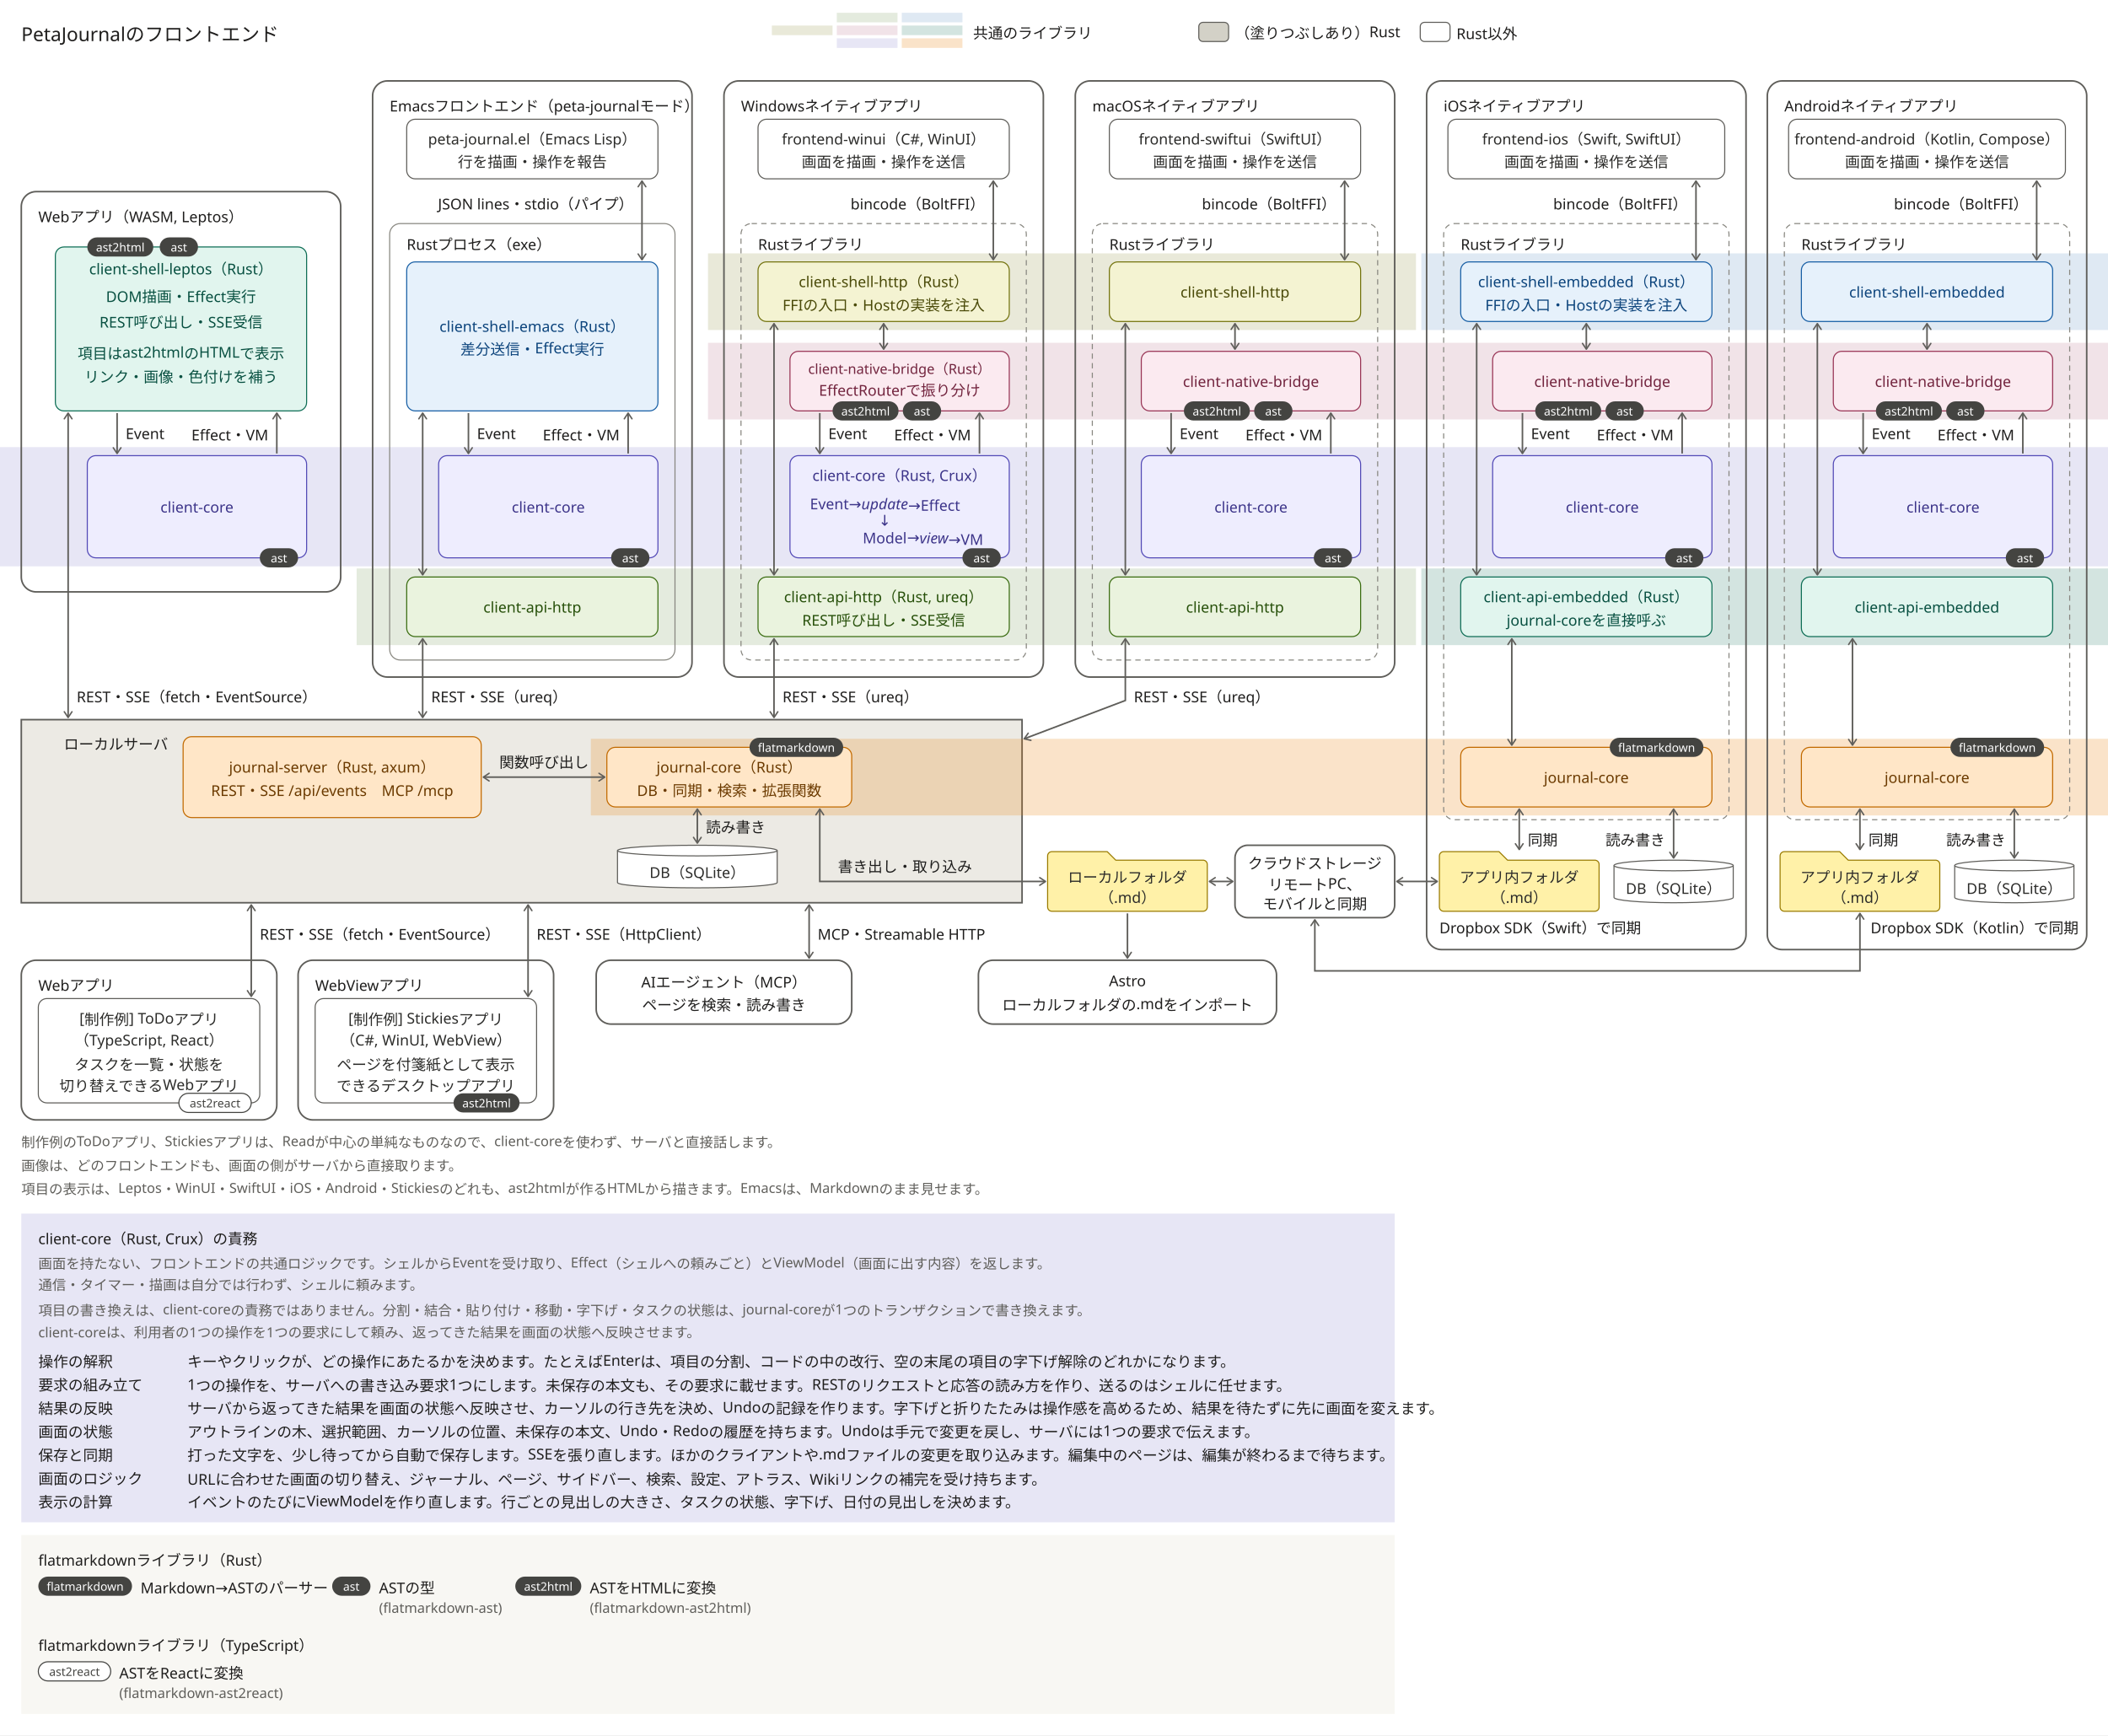
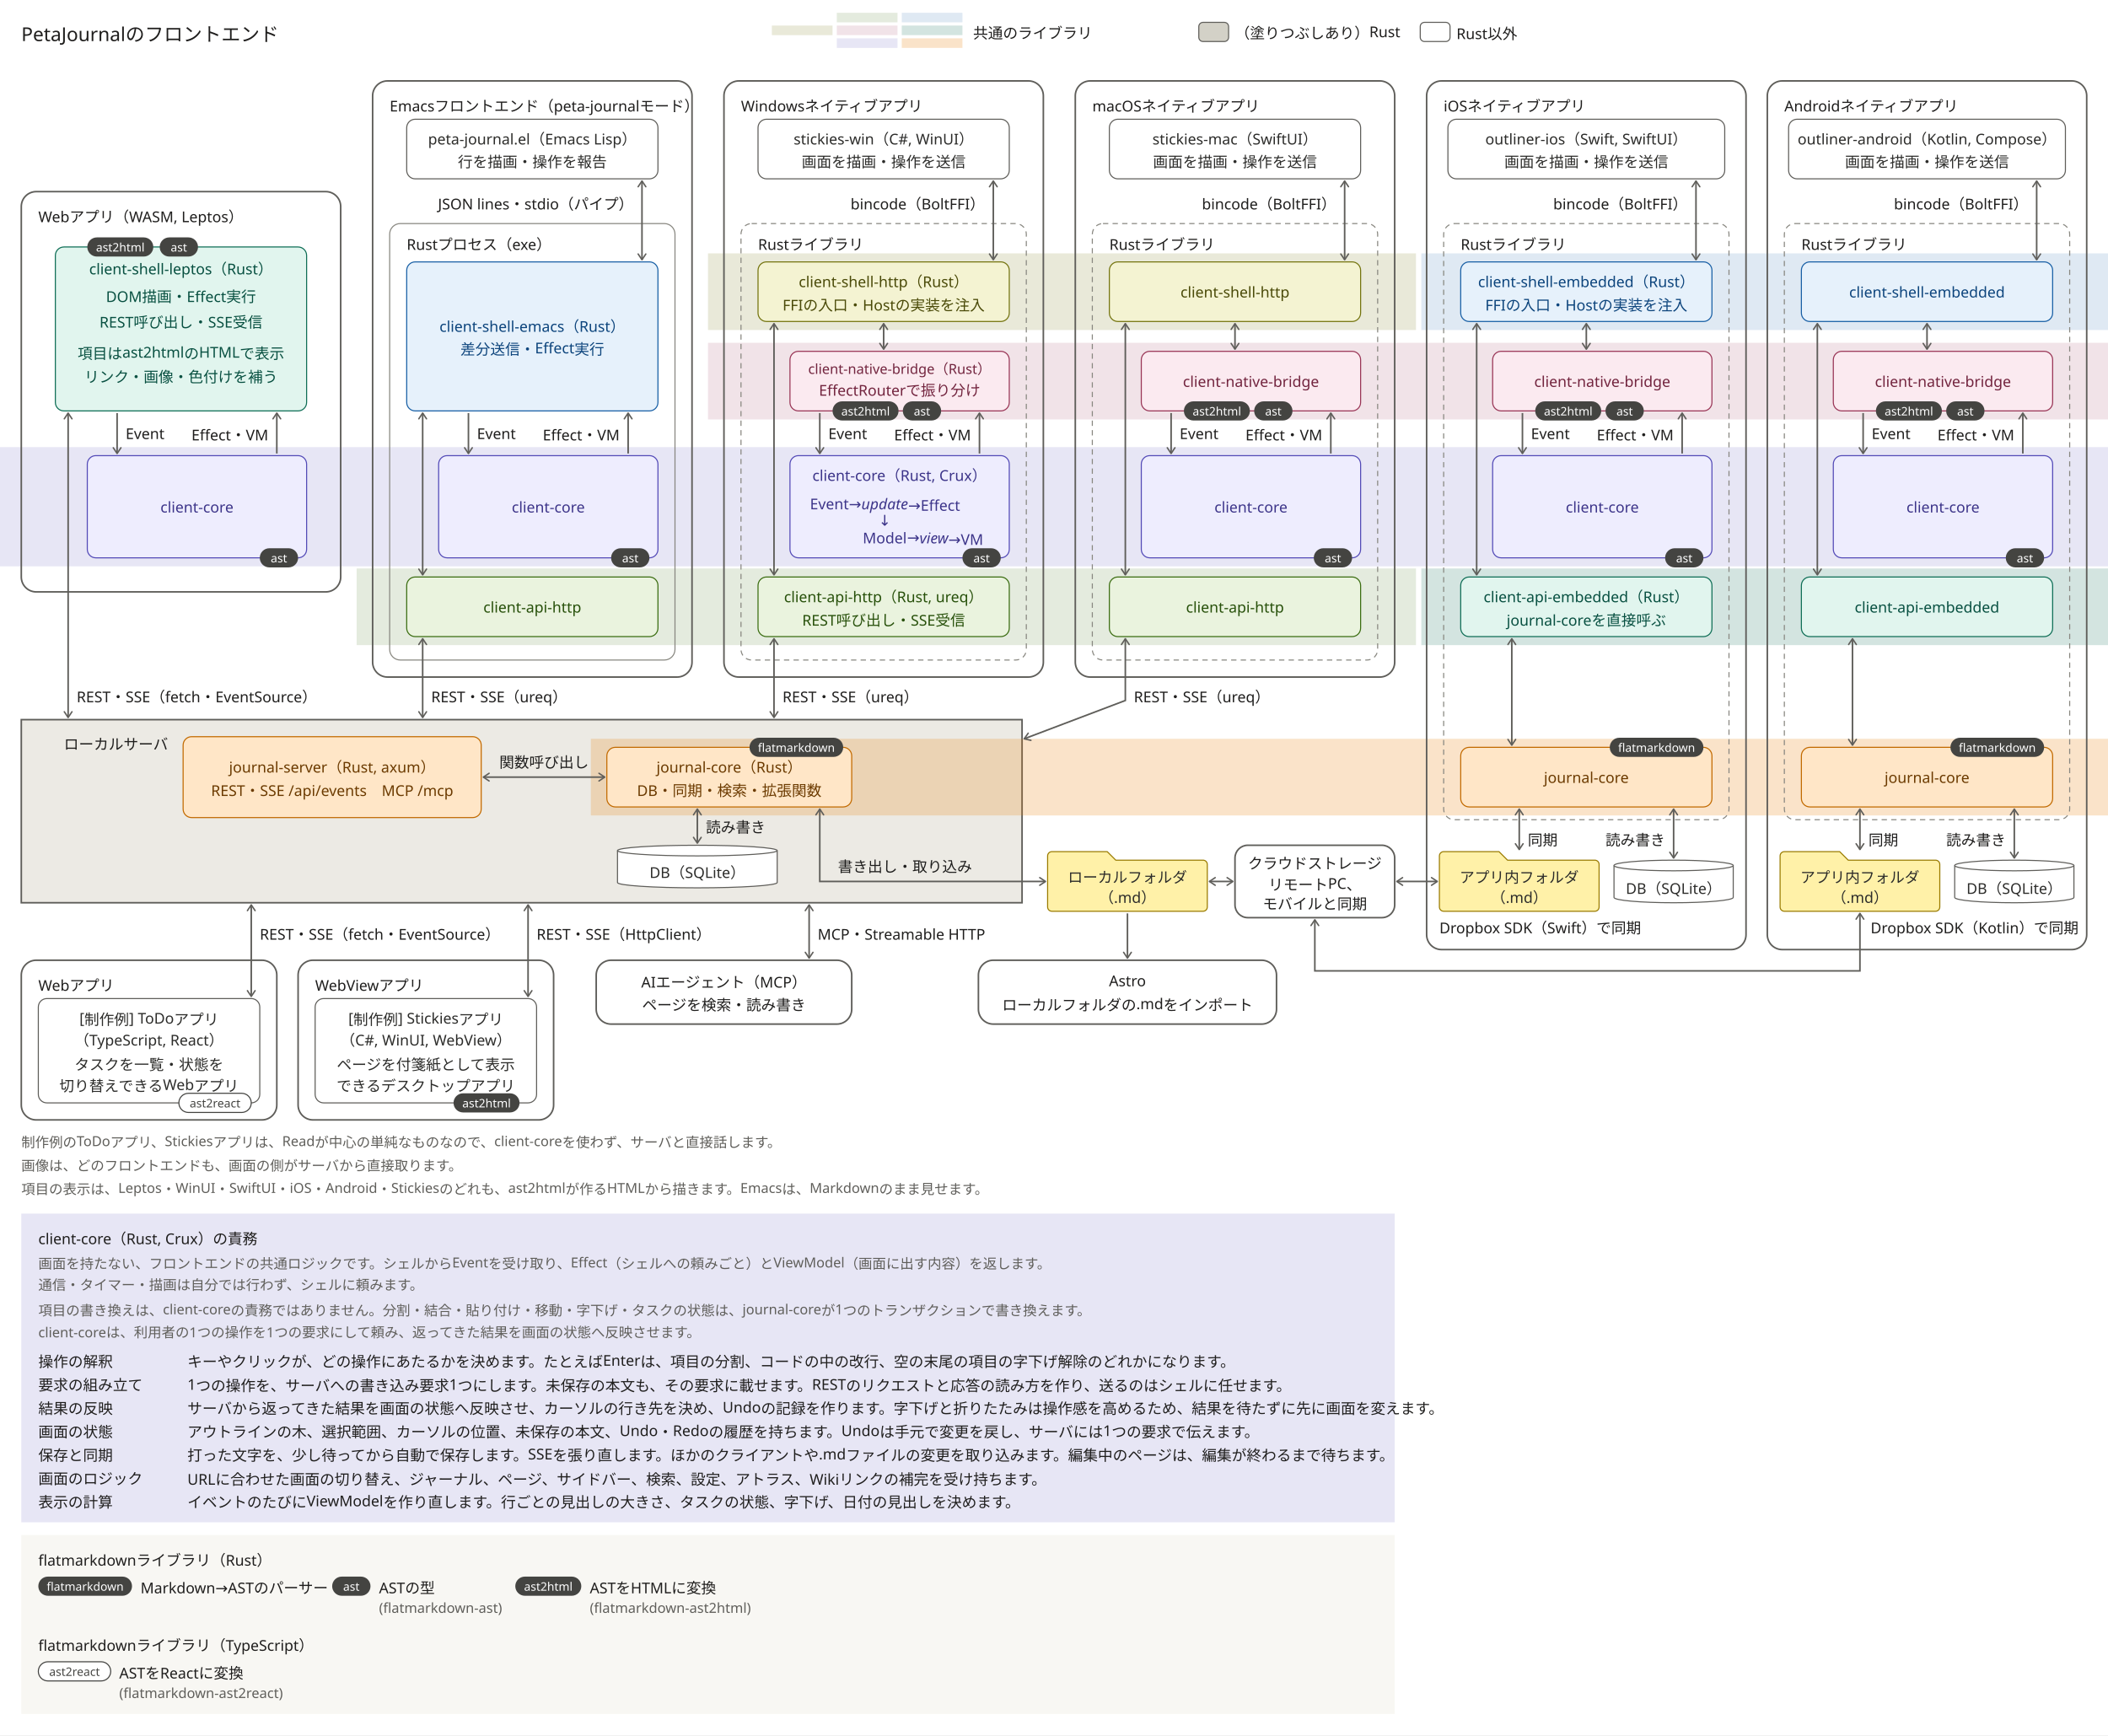
<svg xmlns="http://www.w3.org/2000/svg" width="1980" height="1630" viewBox="0 0 1980 1630" role="img">
  <defs>
    <marker id="arrow" viewBox="0 0 10 10" refX="8" refY="5" markerWidth="6" markerHeight="6" orient="auto-start-reverse">
      <path d="M2 1L8 5L2 9" fill="none" stroke="#5F5E5A" stroke-width="1.5" stroke-linecap="round" stroke-linejoin="round" />
    </marker>
    <style>
text { font-family: "Hiragino Sans", "Yu Gothic UI", "Meiryo", "Noto Sans JP", sans-serif; font-size: 14px; fill: #1F1E1D; }
.th { font-weight: 500; }
.note { font-size: 13px; fill: #5F5E5A; }
.arr { stroke: #5F5E5A; stroke-width: 1.5; fill: none; }
.frame { fill: none; stroke: #5F5E5A; stroke-width: 1.5; }
.inner { fill: none; stroke: #888780; stroke-width: 1; stroke-dasharray: 5 4; }
.teal rect { fill: #E1F5EE; stroke: #0F6E56; stroke-width: 1; }
.teal text { fill: #085041; }
.purple rect { fill: #EEEDFE; stroke: #534AB7; stroke-width: 1; }
.purple text { fill: #3C3489; }
.coral rect { fill: #FFE6C7; stroke: #C26A00; stroke-width: 1; }
.coral text { fill: #6B3A00; }
.gray rect { fill: #F1EFE8; stroke: #5F5E5A; stroke-width: 1; }
.gray text { fill: #2C2C2A; }
.blue rect { fill: #E6F1FB; stroke: #185FA5; stroke-width: 1; }
.blue text { fill: #0C447C; }
.pink rect { fill: #FBEAF0; stroke: #993556; stroke-width: 1; }
.pink text { fill: #72243E; }
.green rect { fill: #EAF3DE; stroke: #3B6D11; stroke-width: 1; }
.green text { fill: #27500A; }
.olive rect { fill: #F4F3D2; stroke: #74740F; stroke-width: 1; }
.olive text { fill: #4A4A08; }
.other rect { fill: #FFFFFF; }
.store path { fill: #FFFFFF; stroke: #5F5E5A; stroke-width: 1; stroke-linejoin: round; }
.store path.folder { fill: #FFF1A8; stroke: #9A7B00; }
.chip rect { fill: #444441; stroke: none; }
.chip text { fill: #FFFFFF; font-size: 11px; font-weight: 500; }
.wip rect { stroke-dasharray: 5 4; }
.badge rect { fill: #FAEEDA; stroke: #BA7517; stroke-width: 1; }
.badge text { fill: #854F0B; font-size: 12px; font-weight: 500; }
</style>
  </defs>
  <rect x="0" y="0" width="1980" height="1630" fill="#FFFFFF" />
  <rect x="0" y="420" width="1980" height="112" fill="#534AB7" fill-opacity="0.14" />
  <rect x="665" y="238" width="665" height="72" fill="#74740F" fill-opacity="0.16" />
  <rect x="1335" y="238" width="645" height="72" fill="#185FA5" fill-opacity="0.14" />
  <rect x="665" y="322" width="1315" height="72" fill="#993556" fill-opacity="0.14" />
  <rect x="335" y="534" width="995" height="72" fill="#3B6D11" fill-opacity="0.14" />
  <rect x="1335" y="534" width="645" height="72" fill="#0F6E56" fill-opacity="0.18" />
  <rect class="frame" x="20" y="676" width="940" height="172" style="fill:#ECEAE4" />
  <rect x="555" y="694" width="1425" height="72" fill="#E8830C" fill-opacity="0.22" />
  <text class="th" x="20" y="30" dominant-baseline="central" style="font-size:18px">PetaJournalのフロントエンド</text>
  <rect x="725" y="24" width="57" height="9" fill="#74740F" fill-opacity="0.16" />
  <rect x="786" y="12" width="57" height="9" fill="#3B6D11" fill-opacity="0.14" />
  <rect x="786" y="24" width="57" height="9" fill="#993556" fill-opacity="0.14" />
  <rect x="786" y="36" width="57" height="9" fill="#534AB7" fill-opacity="0.14" />
  <rect x="847" y="12" width="57" height="9" fill="#185FA5" fill-opacity="0.14" />
  <rect x="847" y="24" width="57" height="9" fill="#0F6E56" fill-opacity="0.18" />
  <rect x="847" y="36" width="57" height="9" fill="#E8830C" fill-opacity="0.22" />
  <text x="914" y="30" dominant-baseline="central">共通のライブラリ</text>
  <g class="gray">
    <rect x="1126" y="21" width="28" height="18" rx="4" style="fill:#D3D1C7" />
    <text x="1160" y="30" dominant-baseline="central" style="fill:#1F1E1D">（塗りつぶしあり）Rust</text>
  </g>
  <g class="gray other">
    <rect x="1334" y="21" width="28" height="18" rx="4" />
    <text x="1368" y="30" dominant-baseline="central" style="fill:#1F1E1D">Rust以外</text>
  </g>
  <g transform="translate(0,56)">
    <rect class="frame" x="20" y="124" width="300" height="376" rx="14" />
    <text class="th" x="36" y="146" dominant-baseline="central">Webアプリ（WASM, Leptos）</text>
    <rect class="frame" x="350" y="20" width="300" height="560" rx="14" />
    <text class="th" x="366" y="42" dominant-baseline="central">Emacsフロントエンド（peta-journalモード）</text>
    <rect class="inner" x="366" y="154" width="268" height="410" rx="10" style="stroke-dasharray:none" />
    <text x="382" y="172" dominant-baseline="central">Rustプロセス（exe）</text>
    <rect class="frame" x="680" y="20" width="300" height="560" rx="14" />
    <text class="th" x="696" y="42" dominant-baseline="central">Windowsネイティブアプリ</text>
    <rect class="inner" x="696" y="154" width="268" height="410" rx="10" />
    <text x="712" y="172" dominant-baseline="central">Rustライブラリ</text>
    <g class="teal">
      <rect x="52" y="176" width="236" height="154" rx="8" />
      <text class="th" x="170" y="195" text-anchor="middle" dominant-baseline="central">client-shell-leptos（Rust）</text>
      <text x="170" y="221" text-anchor="middle" dominant-baseline="central">DOM描画・Effect実行</text>
      <text x="170" y="245" text-anchor="middle" dominant-baseline="central">REST呼び出し・SSE受信</text>
      <text x="170" y="275" text-anchor="middle" dominant-baseline="central">項目はast2htmlのHTMLで表示</text>
      <text x="170" y="297" text-anchor="middle" dominant-baseline="central">リンク・画像・色付けを補う</text>
    </g>
    <g class="purple">
      <rect x="82" y="372" width="206" height="96" rx="8" />
      <text class="th" x="185" y="420" text-anchor="middle" dominant-baseline="central">client-core</text>
    </g>
    <g class="gray other">
      <rect x="382" y="56" width="236" height="56" rx="8" />
      <text class="th" x="500" y="73" text-anchor="middle" dominant-baseline="central">peta-journal.el（Emacs Lisp）</text>
      <text x="500" y="95" text-anchor="middle" dominant-baseline="central">行を描画・操作を報告</text>
    </g>
    <g class="blue">
      <rect x="382" y="190" width="236" height="140" rx="8" />
      <text class="th" x="500" y="249" text-anchor="middle" dominant-baseline="central">client-shell-emacs（Rust）</text>
      <text x="500" y="271" text-anchor="middle" dominant-baseline="central">差分送信・Effect実行</text>
    </g>
    <g class="purple">
      <rect x="412" y="372" width="206" height="96" rx="8" />
      <text class="th" x="515" y="420" text-anchor="middle" dominant-baseline="central">client-core</text>
    </g>
    <g class="green">
      <rect x="382" y="486" width="236" height="56" rx="8" />
      <text class="th" x="500" y="514" text-anchor="middle" dominant-baseline="central">client-api-http</text>
    </g>
    <g class="gray other">
      <rect x="712" y="56" width="236" height="56" rx="8" />
-       <text class="th" x="830" y="73" text-anchor="middle" dominant-baseline="central">frontend-winui（C#, WinUI）</text>
+       <text class="th" x="830" y="73" text-anchor="middle" dominant-baseline="central">stickies-win（C#, WinUI）</text>
      <text x="830" y="95" text-anchor="middle" dominant-baseline="central">画面を描画・操作を送信</text>
    </g>
    <g class="olive">
      <rect x="712" y="190" width="236" height="56" rx="8" />
      <text class="th" x="830" y="207" text-anchor="middle" dominant-baseline="central">client-shell-http（Rust）</text>
      <text x="830" y="229" text-anchor="middle" dominant-baseline="central">FFIの入口・Hostの実装を注入</text>
    </g>
    <g class="pink">
      <rect x="742" y="274" width="206" height="56" rx="8" />
      <text class="th" x="845" y="289" text-anchor="middle" dominant-baseline="central" style="font-size:13px">client-native-bridge（Rust）</text>
      <text x="845" y="309" text-anchor="middle" dominant-baseline="central">EffectRouterで振り分け</text>
    </g>
    <g class="purple">
      <rect x="742" y="372" width="206" height="96" rx="8" />
      <text class="th" x="845" y="389" text-anchor="middle" dominant-baseline="central">client-core（Rust, Crux）</text>
      <text x="809" y="417" text-anchor="end" dominant-baseline="central">Event→</text>
      <text x="831" y="417" text-anchor="middle" dominant-baseline="central" font-style="italic">update</text>
      <text x="853" y="417" dominant-baseline="central">→Effect</text>
      <text x="831" y="433" text-anchor="middle" dominant-baseline="central">↓</text>
      <text x="831" y="449" text-anchor="middle" dominant-baseline="central">Model</text>
      <text x="852" y="449" dominant-baseline="central">→<tspan font-style="italic">view</tspan>→VM</text>
    </g>
    <g class="green">
      <rect x="712" y="486" width="236" height="56" rx="8" />
      <text class="th" x="830" y="503" text-anchor="middle" dominant-baseline="central">client-api-http（Rust, ureq）</text>
      <text x="830" y="525" text-anchor="middle" dominant-baseline="central">REST呼び出し・SSE受信</text>
    </g>
    <line class="arr" x1="110" y1="332" x2="110" y2="370" marker-end="url(#arrow)" />
    <text x="118" y="351" dominant-baseline="central">Event</text>
    <line class="arr" x1="260" y1="370" x2="260" y2="332" marker-end="url(#arrow)" />
    <text x="252" y="351" text-anchor="end" dominant-baseline="central">Effect・VM</text>
    <line class="arr" x1="397" y1="332" x2="397" y2="484" marker-start="url(#arrow)" marker-end="url(#arrow)" />
    <line class="arr" x1="440" y1="332" x2="440" y2="370" marker-end="url(#arrow)" />
    <text x="448" y="351" dominant-baseline="central">Event</text>
    <line class="arr" x1="590" y1="370" x2="590" y2="332" marker-end="url(#arrow)" />
    <text x="582" y="351" text-anchor="end" dominant-baseline="central">Effect・VM</text>
    <line class="arr" x1="830" y1="248" x2="830" y2="272" marker-start="url(#arrow)" marker-end="url(#arrow)" />
    <line class="arr" x1="727" y1="248" x2="727" y2="484" marker-start="url(#arrow)" marker-end="url(#arrow)" />
    <line class="arr" x1="770" y1="332" x2="770" y2="370" marker-end="url(#arrow)" />
    <text x="778" y="351" dominant-baseline="central">Event</text>
    <line class="arr" x1="920" y1="370" x2="920" y2="332" marker-end="url(#arrow)" />
    <text x="912" y="351" text-anchor="end" dominant-baseline="central">Effect・VM</text>
    <line class="arr" x1="603" y1="114" x2="603" y2="188" marker-start="url(#arrow)" marker-end="url(#arrow)" />
    <text x="595" y="134" text-anchor="end" dominant-baseline="central">JSON lines・stdio（パイプ）</text>
    <line class="arr" x1="933" y1="114" x2="933" y2="188" marker-start="url(#arrow)" marker-end="url(#arrow)" />
    <text x="925" y="134" text-anchor="end" dominant-baseline="central">bincode（BoltFFI）</text>
    <line class="arr" x1="64" y1="332" x2="64" y2="618" marker-start="url(#arrow)" marker-end="url(#arrow)" />
    <text x="72" y="597" dominant-baseline="central">REST・SSE（fetch・EventSource）</text>
    <line class="arr" x1="397" y1="544" x2="397" y2="618" marker-start="url(#arrow)" marker-end="url(#arrow)" />
    <text x="405" y="597" dominant-baseline="central">REST・SSE（ureq）</text>
    <line class="arr" x1="727" y1="544" x2="727" y2="618" marker-start="url(#arrow)" marker-end="url(#arrow)" />
    <text x="735" y="597" dominant-baseline="central">REST・SSE（ureq）</text>
    <rect class="frame" x="1010" y="20" width="300" height="560" rx="14" />
    <text class="th" x="1026" y="42" dominant-baseline="central">macOSネイティブアプリ</text>
    <rect class="inner" x="1026" y="154" width="268" height="410" rx="10" />
    <text x="1042" y="172" dominant-baseline="central">Rustライブラリ</text>
    <g class="gray other">
      <rect x="1042" y="56" width="236" height="56" rx="8" />
-       <text class="th" x="1160" y="73" text-anchor="middle" dominant-baseline="central">frontend-swiftui（SwiftUI）</text>
+       <text class="th" x="1160" y="73" text-anchor="middle" dominant-baseline="central">stickies-mac（SwiftUI）</text>
      <text x="1160" y="95" text-anchor="middle" dominant-baseline="central">画面を描画・操作を送信</text>
    </g>
    <g class="olive">
      <rect x="1042" y="190" width="236" height="56" rx="8" />
      <text class="th" x="1160" y="218" text-anchor="middle" dominant-baseline="central">client-shell-http</text>
    </g>
    <g class="pink">
      <rect x="1072" y="274" width="206" height="56" rx="8" />
      <text class="th" x="1175" y="302" text-anchor="middle" dominant-baseline="central">client-native-bridge</text>
    </g>
    <g class="purple">
      <rect x="1072" y="372" width="206" height="96" rx="8" />
      <text class="th" x="1175" y="420" text-anchor="middle" dominant-baseline="central">client-core</text>
    </g>
    <g class="green">
      <rect x="1042" y="486" width="236" height="56" rx="8" />
      <text class="th" x="1160" y="514" text-anchor="middle" dominant-baseline="central">client-api-http</text>
    </g>
    <line class="arr" x1="1160" y1="248" x2="1160" y2="272" marker-start="url(#arrow)" marker-end="url(#arrow)" />
    <line class="arr" x1="1057" y1="248" x2="1057" y2="484" marker-start="url(#arrow)" marker-end="url(#arrow)" />
    <line class="arr" x1="1100" y1="332" x2="1100" y2="370" marker-end="url(#arrow)" />
    <text x="1108" y="351" dominant-baseline="central">Event</text>
    <line class="arr" x1="1250" y1="370" x2="1250" y2="332" marker-end="url(#arrow)" />
    <text x="1242" y="351" text-anchor="end" dominant-baseline="central">Effect・VM</text>
    <line class="arr" x1="1263" y1="114" x2="1263" y2="188" marker-start="url(#arrow)" marker-end="url(#arrow)" />
    <text x="1255" y="134" text-anchor="end" dominant-baseline="central">bincode（BoltFFI）</text>
    <path class="arr" d="M1057 544V602L962 638" marker-start="url(#arrow)" marker-end="url(#arrow)" />
    <text x="1065" y="597" dominant-baseline="central">REST・SSE（ureq）</text>
    <g class="chip">
      <rect x="1234" y="459" width="36" height="18" rx="9" />
      <text x="1252" y="468" text-anchor="middle" dominant-baseline="central">ast</text>
      <rect x="1112" y="321" width="62" height="18" rx="9" />
      <text x="1143" y="330" text-anchor="middle" dominant-baseline="central">ast2html</text>
      <rect x="1178" y="321" width="36" height="18" rx="9" />
      <text x="1196" y="330" text-anchor="middle" dominant-baseline="central">ast</text>
    </g>
    <rect class="frame" x="1340" y="20" width="300" height="816" rx="14" />
    <text class="th" x="1356" y="42" dominant-baseline="central">iOSネイティブアプリ</text>
    <rect class="inner" x="1356" y="154" width="268" height="560" rx="10" />
    <text x="1372" y="172" dominant-baseline="central">Rustライブラリ</text>
    <g class="gray other">
      <rect x="1360" y="56" width="260" height="56" rx="8" />
-       <text class="th" x="1490" y="73" text-anchor="middle" dominant-baseline="central">frontend-ios（Swift, SwiftUI）</text>
+       <text class="th" x="1490" y="73" text-anchor="middle" dominant-baseline="central">outliner-ios（Swift, SwiftUI）</text>
      <text x="1490" y="95" text-anchor="middle" dominant-baseline="central">画面を描画・操作を送信</text>
    </g>
    <g class="blue">
      <rect x="1372" y="190" width="236" height="56" rx="8" />
      <text class="th" x="1490" y="207" text-anchor="middle" dominant-baseline="central">client-shell-embedded（Rust）</text>
      <text x="1490" y="229" text-anchor="middle" dominant-baseline="central">FFIの入口・Hostの実装を注入</text>
    </g>
    <g class="pink">
      <rect x="1402" y="274" width="206" height="56" rx="8" />
      <text class="th" x="1505" y="302" text-anchor="middle" dominant-baseline="central">client-native-bridge</text>
    </g>
    <g class="purple">
      <rect x="1402" y="372" width="206" height="96" rx="8" />
      <text class="th" x="1505" y="420" text-anchor="middle" dominant-baseline="central">client-core</text>
    </g>
    <g class="teal">
      <rect x="1372" y="486" width="236" height="56" rx="8" />
      <text class="th" x="1490" y="503" text-anchor="middle" dominant-baseline="central">client-api-embedded（Rust）</text>
      <text x="1490" y="525" text-anchor="middle" dominant-baseline="central">journal-coreを直接呼ぶ</text>
    </g>
    <line class="arr" x1="1490" y1="248" x2="1490" y2="272" marker-start="url(#arrow)" marker-end="url(#arrow)" />
    <line class="arr" x1="1387" y1="248" x2="1387" y2="484" marker-start="url(#arrow)" marker-end="url(#arrow)" />
    <line class="arr" x1="1430" y1="332" x2="1430" y2="370" marker-end="url(#arrow)" />
    <text x="1438" y="351" dominant-baseline="central">Event</text>
    <line class="arr" x1="1580" y1="370" x2="1580" y2="332" marker-end="url(#arrow)" />
    <text x="1572" y="351" text-anchor="end" dominant-baseline="central">Effect・VM</text>
    <line class="arr" x1="1593" y1="114" x2="1593" y2="188" marker-start="url(#arrow)" marker-end="url(#arrow)" />
    <text x="1585" y="134" text-anchor="end" dominant-baseline="central">bincode（BoltFFI）</text>
    <line class="arr" x1="1420" y1="544" x2="1420" y2="644" marker-start="url(#arrow)" marker-end="url(#arrow)" />
    <g class="chip">
      <rect x="1564" y="459" width="36" height="18" rx="9" />
      <text x="1582" y="468" text-anchor="middle" dominant-baseline="central">ast</text>
      <rect x="1442" y="321" width="62" height="18" rx="9" />
      <text x="1473" y="330" text-anchor="middle" dominant-baseline="central">ast2html</text>
      <rect x="1508" y="321" width="36" height="18" rx="9" />
      <text x="1526" y="330" text-anchor="middle" dominant-baseline="central">ast</text>
    </g>
    <g transform="translate(0,80)">
      <g class="coral">
        <rect x="1372" y="566" width="236" height="56" rx="8" />
        <text class="th" x="1490" y="594" text-anchor="middle" dominant-baseline="central">journal-core</text>
      </g>
      <g class="gray store">
        <path class="folder" d="M1356 664H1408L1416 672H1498a4 4 0 0 1 4 4V716a4 4 0 0 1 -4 4H1356a4 4 0 0 1 -4 -4V668a4 4 0 0 1 4 -4Z" />
        <text class="th" x="1427" y="687" text-anchor="middle" dominant-baseline="central">アプリ内フォルダ</text>
        <text class="th" x="1427" y="706" text-anchor="middle" dominant-baseline="central">（.md）</text>
        <path d="M1516 677a56 5 0 0 1 112 0V707a56 5 0 0 1 -112 0Z" />
        <path d="M1516 677a56 5 0 0 0 112 0" style="fill:none" />
        <text class="th" x="1572" y="697" text-anchor="middle" dominant-baseline="central">DB（SQLite）</text>
      </g>
      <line class="arr" x1="1427" y1="624" x2="1427" y2="662" marker-start="url(#arrow)" marker-end="url(#arrow)" />
      <text x="1435" y="652" dominant-baseline="central">同期</text>
      <line class="arr" x1="1572" y1="624" x2="1572" y2="670" marker-start="url(#arrow)" marker-end="url(#arrow)" />
      <text x="1564" y="652" text-anchor="end" dominant-baseline="central">読み書き</text>
      <line class="arr" x1="1312" y1="692" x2="1350" y2="692" marker-start="url(#arrow)" marker-end="url(#arrow)" />
      <text x="1352" y="734" dominant-baseline="central">Dropbox SDK（Swift）で同期</text>
      <g class="chip">
        <rect x="1512" y="557" width="88" height="18" rx="9" />
        <text x="1556" y="566" text-anchor="middle" dominant-baseline="central">flatmarkdown</text>
      </g>
    </g>
    <rect class="frame" x="1660" y="20" width="300" height="816" rx="14" />
    <text class="th" x="1676" y="42" dominant-baseline="central">Androidネイティブアプリ</text>
    <rect class="inner" x="1676" y="154" width="268" height="560" rx="10" />
    <text x="1692" y="172" dominant-baseline="central">Rustライブラリ</text>
    <g class="gray other">
      <rect x="1680" y="56" width="260" height="56" rx="8" />
-       <text class="th" x="1810" y="73" text-anchor="middle" dominant-baseline="central">frontend-android（Kotlin, Compose）</text>
+       <text class="th" x="1810" y="73" text-anchor="middle" dominant-baseline="central">outliner-android（Kotlin, Compose）</text>
      <text x="1810" y="95" text-anchor="middle" dominant-baseline="central">画面を描画・操作を送信</text>
    </g>
    <g class="blue">
      <rect x="1692" y="190" width="236" height="56" rx="8" />
      <text class="th" x="1810" y="218" text-anchor="middle" dominant-baseline="central">client-shell-embedded</text>
    </g>
    <g class="pink">
      <rect x="1722" y="274" width="206" height="56" rx="8" />
      <text class="th" x="1825" y="302" text-anchor="middle" dominant-baseline="central">client-native-bridge</text>
    </g>
    <g class="purple">
      <rect x="1722" y="372" width="206" height="96" rx="8" />
      <text class="th" x="1825" y="420" text-anchor="middle" dominant-baseline="central">client-core</text>
    </g>
    <g class="teal">
      <rect x="1692" y="486" width="236" height="56" rx="8" />
      <text class="th" x="1810" y="514" text-anchor="middle" dominant-baseline="central">client-api-embedded</text>
    </g>
    <line class="arr" x1="1810" y1="248" x2="1810" y2="272" marker-start="url(#arrow)" marker-end="url(#arrow)" />
    <line class="arr" x1="1707" y1="248" x2="1707" y2="484" marker-start="url(#arrow)" marker-end="url(#arrow)" />
    <line class="arr" x1="1750" y1="332" x2="1750" y2="370" marker-end="url(#arrow)" />
    <text x="1758" y="351" dominant-baseline="central">Event</text>
    <line class="arr" x1="1900" y1="370" x2="1900" y2="332" marker-end="url(#arrow)" />
    <text x="1892" y="351" text-anchor="end" dominant-baseline="central">Effect・VM</text>
    <line class="arr" x1="1913" y1="114" x2="1913" y2="188" marker-start="url(#arrow)" marker-end="url(#arrow)" />
    <text x="1905" y="134" text-anchor="end" dominant-baseline="central">bincode（BoltFFI）</text>
    <line class="arr" x1="1740" y1="544" x2="1740" y2="644" marker-start="url(#arrow)" marker-end="url(#arrow)" />
    <g class="chip">
      <rect x="1884" y="459" width="36" height="18" rx="9" />
      <text x="1902" y="468" text-anchor="middle" dominant-baseline="central">ast</text>
      <rect x="1762" y="321" width="62" height="18" rx="9" />
      <text x="1793" y="330" text-anchor="middle" dominant-baseline="central">ast2html</text>
      <rect x="1828" y="321" width="36" height="18" rx="9" />
      <text x="1846" y="330" text-anchor="middle" dominant-baseline="central">ast</text>
    </g>
    <g transform="translate(0,80)">
      <g class="coral">
        <rect x="1692" y="566" width="236" height="56" rx="8" />
        <text class="th" x="1810" y="594" text-anchor="middle" dominant-baseline="central">journal-core</text>
      </g>
      <g class="gray store">
        <path class="folder" d="M1676 664H1728L1736 672H1818a4 4 0 0 1 4 4V716a4 4 0 0 1 -4 4H1676a4 4 0 0 1 -4 -4V668a4 4 0 0 1 4 -4Z" />
        <text class="th" x="1747" y="687" text-anchor="middle" dominant-baseline="central">アプリ内フォルダ</text>
        <text class="th" x="1747" y="706" text-anchor="middle" dominant-baseline="central">（.md）</text>
        <path d="M1836 677a56 5 0 0 1 112 0V707a56 5 0 0 1 -112 0Z" />
        <path d="M1836 677a56 5 0 0 0 112 0" style="fill:none" />
        <text class="th" x="1892" y="697" text-anchor="middle" dominant-baseline="central">DB（SQLite）</text>
      </g>
      <line class="arr" x1="1747" y1="624" x2="1747" y2="662" marker-start="url(#arrow)" marker-end="url(#arrow)" />
      <text x="1755" y="652" dominant-baseline="central">同期</text>
      <line class="arr" x1="1892" y1="624" x2="1892" y2="670" marker-start="url(#arrow)" marker-end="url(#arrow)" />
      <text x="1884" y="652" text-anchor="end" dominant-baseline="central">読み書き</text>
      <path class="arr" d="M1235 728V776H1747V722" marker-start="url(#arrow)" marker-end="url(#arrow)" />
      <text x="1757" y="734" dominant-baseline="central">Dropbox SDK（Kotlin）で同期</text>
      <g class="chip">
        <rect x="1832" y="557" width="88" height="18" rx="9" />
        <text x="1876" y="566" text-anchor="middle" dominant-baseline="central">flatmarkdown</text>
      </g>
    </g>
    <g transform="translate(0,80)">
      <text class="th" x="60" y="562" dominant-baseline="central">ローカルサーバ</text>
      <g class="coral">
        <rect x="172" y="556" width="280" height="76" rx="8" />
        <text class="th" x="312" y="583" text-anchor="middle" dominant-baseline="central">journal-server（Rust, axum）</text>
        <text x="312" y="605" text-anchor="middle" dominant-baseline="central">REST・SSE /api/events　MCP /mcp</text>
        <rect x="570" y="566" width="230" height="56" rx="8" />
        <text class="th" x="685" y="583" text-anchor="middle" dominant-baseline="central">journal-core（Rust）</text>
        <text x="685" y="605" text-anchor="middle" dominant-baseline="central">DB・同期・検索・拡張関数</text>
      </g>
      <line class="arr" x1="454" y1="594" x2="568" y2="594" marker-start="url(#arrow)" marker-end="url(#arrow)" />
      <text x="511" y="579" text-anchor="middle" dominant-baseline="central">関数呼び出し</text>
      <g class="gray store">
        <path class="folder" d="M988 664H1040L1048 672H1130a4 4 0 0 1 4 4V716a4 4 0 0 1 -4 4H988a4 4 0 0 1 -4 -4V668a4 4 0 0 1 4 -4Z" />
        <text class="th" x="1059" y="687" text-anchor="middle" dominant-baseline="central">ローカルフォルダ</text>
        <text class="th" x="1059" y="706" text-anchor="middle" dominant-baseline="central">（.md）</text>
        <path d="M580 663a75 5 0 0 1 150 0V693a75 5 0 0 1 -150 0Z" />
        <path d="M580 663a75 5 0 0 0 150 0" style="fill:none" />
        <text class="th" x="655" y="682" text-anchor="middle" dominant-baseline="central">DB（SQLite）</text>
      </g>
      <path class="arr" d="M770 624V692H982" marker-start="url(#arrow)" marker-end="url(#arrow)" />
      <text x="850" y="677" text-anchor="middle" dominant-baseline="central">書き出し・取り込み</text>
      <line class="arr" x1="655" y1="624" x2="655" y2="656" marker-start="url(#arrow)" marker-end="url(#arrow)" />
      <text x="663" y="640" dominant-baseline="central">読み書き</text>
      <rect class="frame" x="1160" y="658" width="150" height="68" rx="12" />
      <text class="th" x="1235" y="674" text-anchor="middle" dominant-baseline="central">クラウドストレージ</text>
      <text x="1235" y="694" text-anchor="middle" dominant-baseline="central">リモートPC、</text>
      <text x="1235" y="712" text-anchor="middle" dominant-baseline="central">モバイルと同期</text>
      <line class="arr" x1="1136" y1="692" x2="1158" y2="692" marker-start="url(#arrow)" marker-end="url(#arrow)" />
      <g class="chip">
        <rect x="704" y="557" width="88" height="18" rx="9" />
        <text x="748" y="566" text-anchor="middle" dominant-baseline="central">flatmarkdown</text>
      </g>
    </g>
    <g class="chip">
      <rect x="82" y="167" width="62" height="18" rx="9" />
      <text x="113" y="176" text-anchor="middle" dominant-baseline="central">ast2html</text>
      <rect x="150" y="167" width="36" height="18" rx="9" />
      <text x="168" y="176" text-anchor="middle" dominant-baseline="central">ast</text>
      <rect x="244" y="459" width="36" height="18" rx="9" />
      <text x="262" y="468" text-anchor="middle" dominant-baseline="central">ast</text>
      <rect x="904" y="459" width="36" height="18" rx="9" />
      <text x="922" y="468" text-anchor="middle" dominant-baseline="central">ast</text>
      <rect x="782" y="321" width="62" height="18" rx="9" />
      <text x="813" y="330" text-anchor="middle" dominant-baseline="central">ast2html</text>
      <rect x="848" y="321" width="36" height="18" rx="9" />
      <text x="866" y="330" text-anchor="middle" dominant-baseline="central">ast</text>
      <rect x="574" y="459" width="36" height="18" rx="9" />
      <text x="592" y="468" text-anchor="middle" dominant-baseline="central">ast</text>
    </g>
    <g transform="translate(0,156)">
      <rect class="frame" x="20" y="690" width="240" height="150" rx="14" />
      <text class="th" x="36" y="712" dominant-baseline="central">Webアプリ</text>
      <g class="gray other">
        <rect x="36" y="726" width="208" height="98" rx="8" />
        <text class="th" x="140" y="744" text-anchor="middle" dominant-baseline="central">[制作例] ToDoアプリ</text>
        <text class="th" x="140" y="764" text-anchor="middle" dominant-baseline="central">（TypeScript, React）</text>
        <text x="140" y="787" text-anchor="middle" dominant-baseline="central">タスクを一覧・状態を</text>
        <text x="140" y="807" text-anchor="middle" dominant-baseline="central">切り替えできるWebアプリ</text>
      </g>
      <line class="arr" x1="236" y1="638" x2="236" y2="724" marker-start="url(#arrow)" marker-end="url(#arrow)" />
      <text x="244" y="664" dominant-baseline="central">REST・SSE（fetch・EventSource）</text>
      <rect class="frame" x="280" y="690" width="240" height="150" rx="14" />
      <text class="th" x="296" y="712" dominant-baseline="central">WebViewアプリ</text>
      <g class="gray other">
        <rect x="296" y="726" width="208" height="98" rx="8" />
        <text class="th" x="400" y="744" text-anchor="middle" dominant-baseline="central">[制作例] Stickiesアプリ</text>
        <text class="th" x="400" y="764" text-anchor="middle" dominant-baseline="central">（C#, WinUI, WebView）</text>
        <text x="400" y="787" text-anchor="middle" dominant-baseline="central">ページを付箋紙として表示</text>
        <text x="400" y="807" text-anchor="middle" dominant-baseline="central">できるデスクトップアプリ</text>
      </g>
      <line class="arr" x1="496" y1="638" x2="496" y2="724" marker-start="url(#arrow)" marker-end="url(#arrow)" />
      <text x="504" y="664" dominant-baseline="central">REST・SSE（HttpClient）</text>
      <rect class="frame" x="560" y="690" width="240" height="60" rx="14" />
      <text class="th" x="680" y="709" text-anchor="middle" dominant-baseline="central">AIエージェント（MCP）</text>
      <text x="680" y="731" text-anchor="middle" dominant-baseline="central">ページを検索・読み書き</text>
      <line class="arr" x1="760" y1="638" x2="760" y2="688" marker-start="url(#arrow)" marker-end="url(#arrow)" />
      <text x="768" y="664" dominant-baseline="central">MCP・Streamable HTTP</text>
      <rect class="frame" x="919" y="690" width="280" height="60" rx="14" />
      <text class="th" x="1059" y="709" text-anchor="middle" dominant-baseline="central">Astro</text>
      <text x="1059" y="731" text-anchor="middle" dominant-baseline="central">ローカルフォルダの.mdをインポート</text>
      <line class="arr" x1="1059" y1="646" x2="1059" y2="688" marker-end="url(#arrow)" />
      <g class="chip">
        <rect x="168" y="815" width="68" height="18" rx="9" style="fill:#FFFFFF;stroke:#444441;stroke-width:1" />
        <text x="202" y="824" text-anchor="middle" dominant-baseline="central" style="fill:#444441">ast2react</text>
        <rect x="426" y="815" width="62" height="18" rx="9" />
        <text x="457" y="824" text-anchor="middle" dominant-baseline="central">ast2html</text>
      </g>
      <text class="note" x="20" y="860" dominant-baseline="central">制作例のToDoアプリ、Stickiesアプリは、Readが中心の単純なものなので、client-coreを使わず、サーバと直接話します。</text>
      <text class="note" x="20" y="882" dominant-baseline="central">画像は、どのフロントエンドも、画面の側がサーバから直接取ります。</text>
      <text class="note" x="20" y="904" dominant-baseline="central">項目の表示は、Leptos・WinUI・SwiftUI・iOS・Android・Stickiesのどれも、ast2htmlが作るHTMLから描きます。Emacsは、Markdownのまま見せます。</text>
      <g transform="translate(0,308)">
        <rect x="20" y="620" width="1290" height="290" fill="#534AB7" fill-opacity="0.14" />
        <text class="th" x="36" y="642" dominant-baseline="central">client-core（Rust, Crux）の責務</text>
        <text class="note" x="36" y="666" dominant-baseline="central">画面を持たない、フロントエンドの共通ロジックです。シェルからEventを受け取り、Effect（シェルへの頼みごと）とViewModel（画面に出す内容）を返します。</text>
        <text class="note" x="36" y="686" dominant-baseline="central">通信・タイマー・描画は自分では行わず、シェルに頼みます。</text>
        <text class="note" x="36" y="710" dominant-baseline="central">項目の書き換えは、client-coreの責務ではありません。分割・結合・貼り付け・移動・字下げ・タスクの状態は、journal-coreが1つのトランザクションで書き換えます。</text>
        <text class="note" x="36" y="730" dominant-baseline="central">client-coreは、利用者の1つの操作を1つの要求にして頼み、返ってきた結果を画面の状態へ反映させます。</text>
        <text class="th" x="36" y="758" dominant-baseline="central">操作の解釈</text>
        <text x="176" y="758" dominant-baseline="central">キーやクリックが、どの操作にあたるかを決めます。たとえばEnterは、項目の分割、コードの中の改行、空の末尾の項目の字下げ解除のどれかになります。</text>
        <text class="th" x="36" y="780" dominant-baseline="central">要求の組み立て</text>
        <text x="176" y="780" dominant-baseline="central">1つの操作を、サーバへの書き込み要求1つにします。未保存の本文も、その要求に載せます。RESTのリクエストと応答の読み方を作り、送るのはシェルに任せます。</text>
        <text class="th" x="36" y="802" dominant-baseline="central">結果の反映</text>
        <text x="176" y="802" dominant-baseline="central">サーバから返ってきた結果を画面の状態へ反映させ、カーソルの行き先を決め、Undoの記録を作ります。字下げと折りたたみは操作感を高めるため、結果を待たずに先に画面を変えます。</text>
        <text class="th" x="36" y="824" dominant-baseline="central">画面の状態</text>
        <text x="176" y="824" dominant-baseline="central">アウトラインの木、選択範囲、カーソルの位置、未保存の本文、Undo・Redoの履歴を持ちます。Undoは手元で変更を戻し、サーバには1つの要求で伝えます。</text>
        <text class="th" x="36" y="846" dominant-baseline="central">保存と同期</text>
        <text x="176" y="846" dominant-baseline="central">打った文字を、少し待ってから自動で保存します。SSEを張り直します。ほかのクライアントや.mdファイルの変更を取り込みます。編集中のページは、編集が終わるまで待ちます。</text>
        <text class="th" x="36" y="868" dominant-baseline="central">画面のロジック</text>
        <text x="176" y="868" dominant-baseline="central">URLに合わせた画面の切り替え、ジャーナル、ページ、サイドバー、検索、設定、アトラス、Wikiリンクの補完を受け持ちます。</text>
        <text class="th" x="36" y="890" dominant-baseline="central">表示の計算</text>
        <text x="176" y="890" dominant-baseline="central">イベントのたびにViewModelを作り直します。行ごとの見出しの大きさ、タスクの状態、字下げ、日付の見出しを決めます。</text>
      </g>
      <g transform="translate(0,610)">
        <rect x="20" y="620" width="1290" height="168" fill="#F8F7F3" />
        <text class="th" x="36" y="642" dominant-baseline="central">flatmarkdownライブラリ（Rust）</text>
        <g class="chip">
          <rect x="36" y="659" width="88" height="18" rx="9" />
          <text x="80" y="668" text-anchor="middle" dominant-baseline="central">flatmarkdown</text>
          <rect x="312" y="659" width="36" height="18" rx="9" />
          <text x="330" y="668" text-anchor="middle" dominant-baseline="central">ast</text>
          <rect x="484" y="659" width="62" height="18" rx="9" />
          <text x="515" y="668" text-anchor="middle" dominant-baseline="central">ast2html</text>
        </g>
        <text x="132" y="668" dominant-baseline="central">Markdown→ASTのパーサー</text>
        <text x="356" y="668" dominant-baseline="central">ASTの型</text>
        <text class="note" x="356" y="688" dominant-baseline="central">(flatmarkdown-ast)</text>
        <text x="554" y="668" dominant-baseline="central">ASTをHTMLに変換</text>
        <text class="note" x="554" y="688" dominant-baseline="central">(flatmarkdown-ast2html)</text>
        <g class="chip">
          <rect x="36" y="739" width="68" height="18" rx="9" style="fill:#FFFFFF;stroke:#444441;stroke-width:1" />
          <text x="70" y="748" text-anchor="middle" dominant-baseline="central" style="fill:#444441">ast2react</text>
        </g>
        <text class="th" x="36" y="722" dominant-baseline="central">flatmarkdownライブラリ（TypeScript）</text>
        <text x="112" y="748" dominant-baseline="central">ASTをReactに変換</text>
        <text class="note" x="112" y="768" dominant-baseline="central">(flatmarkdown-ast2react)</text>
      </g>
    </g>
  </g>
</svg>
